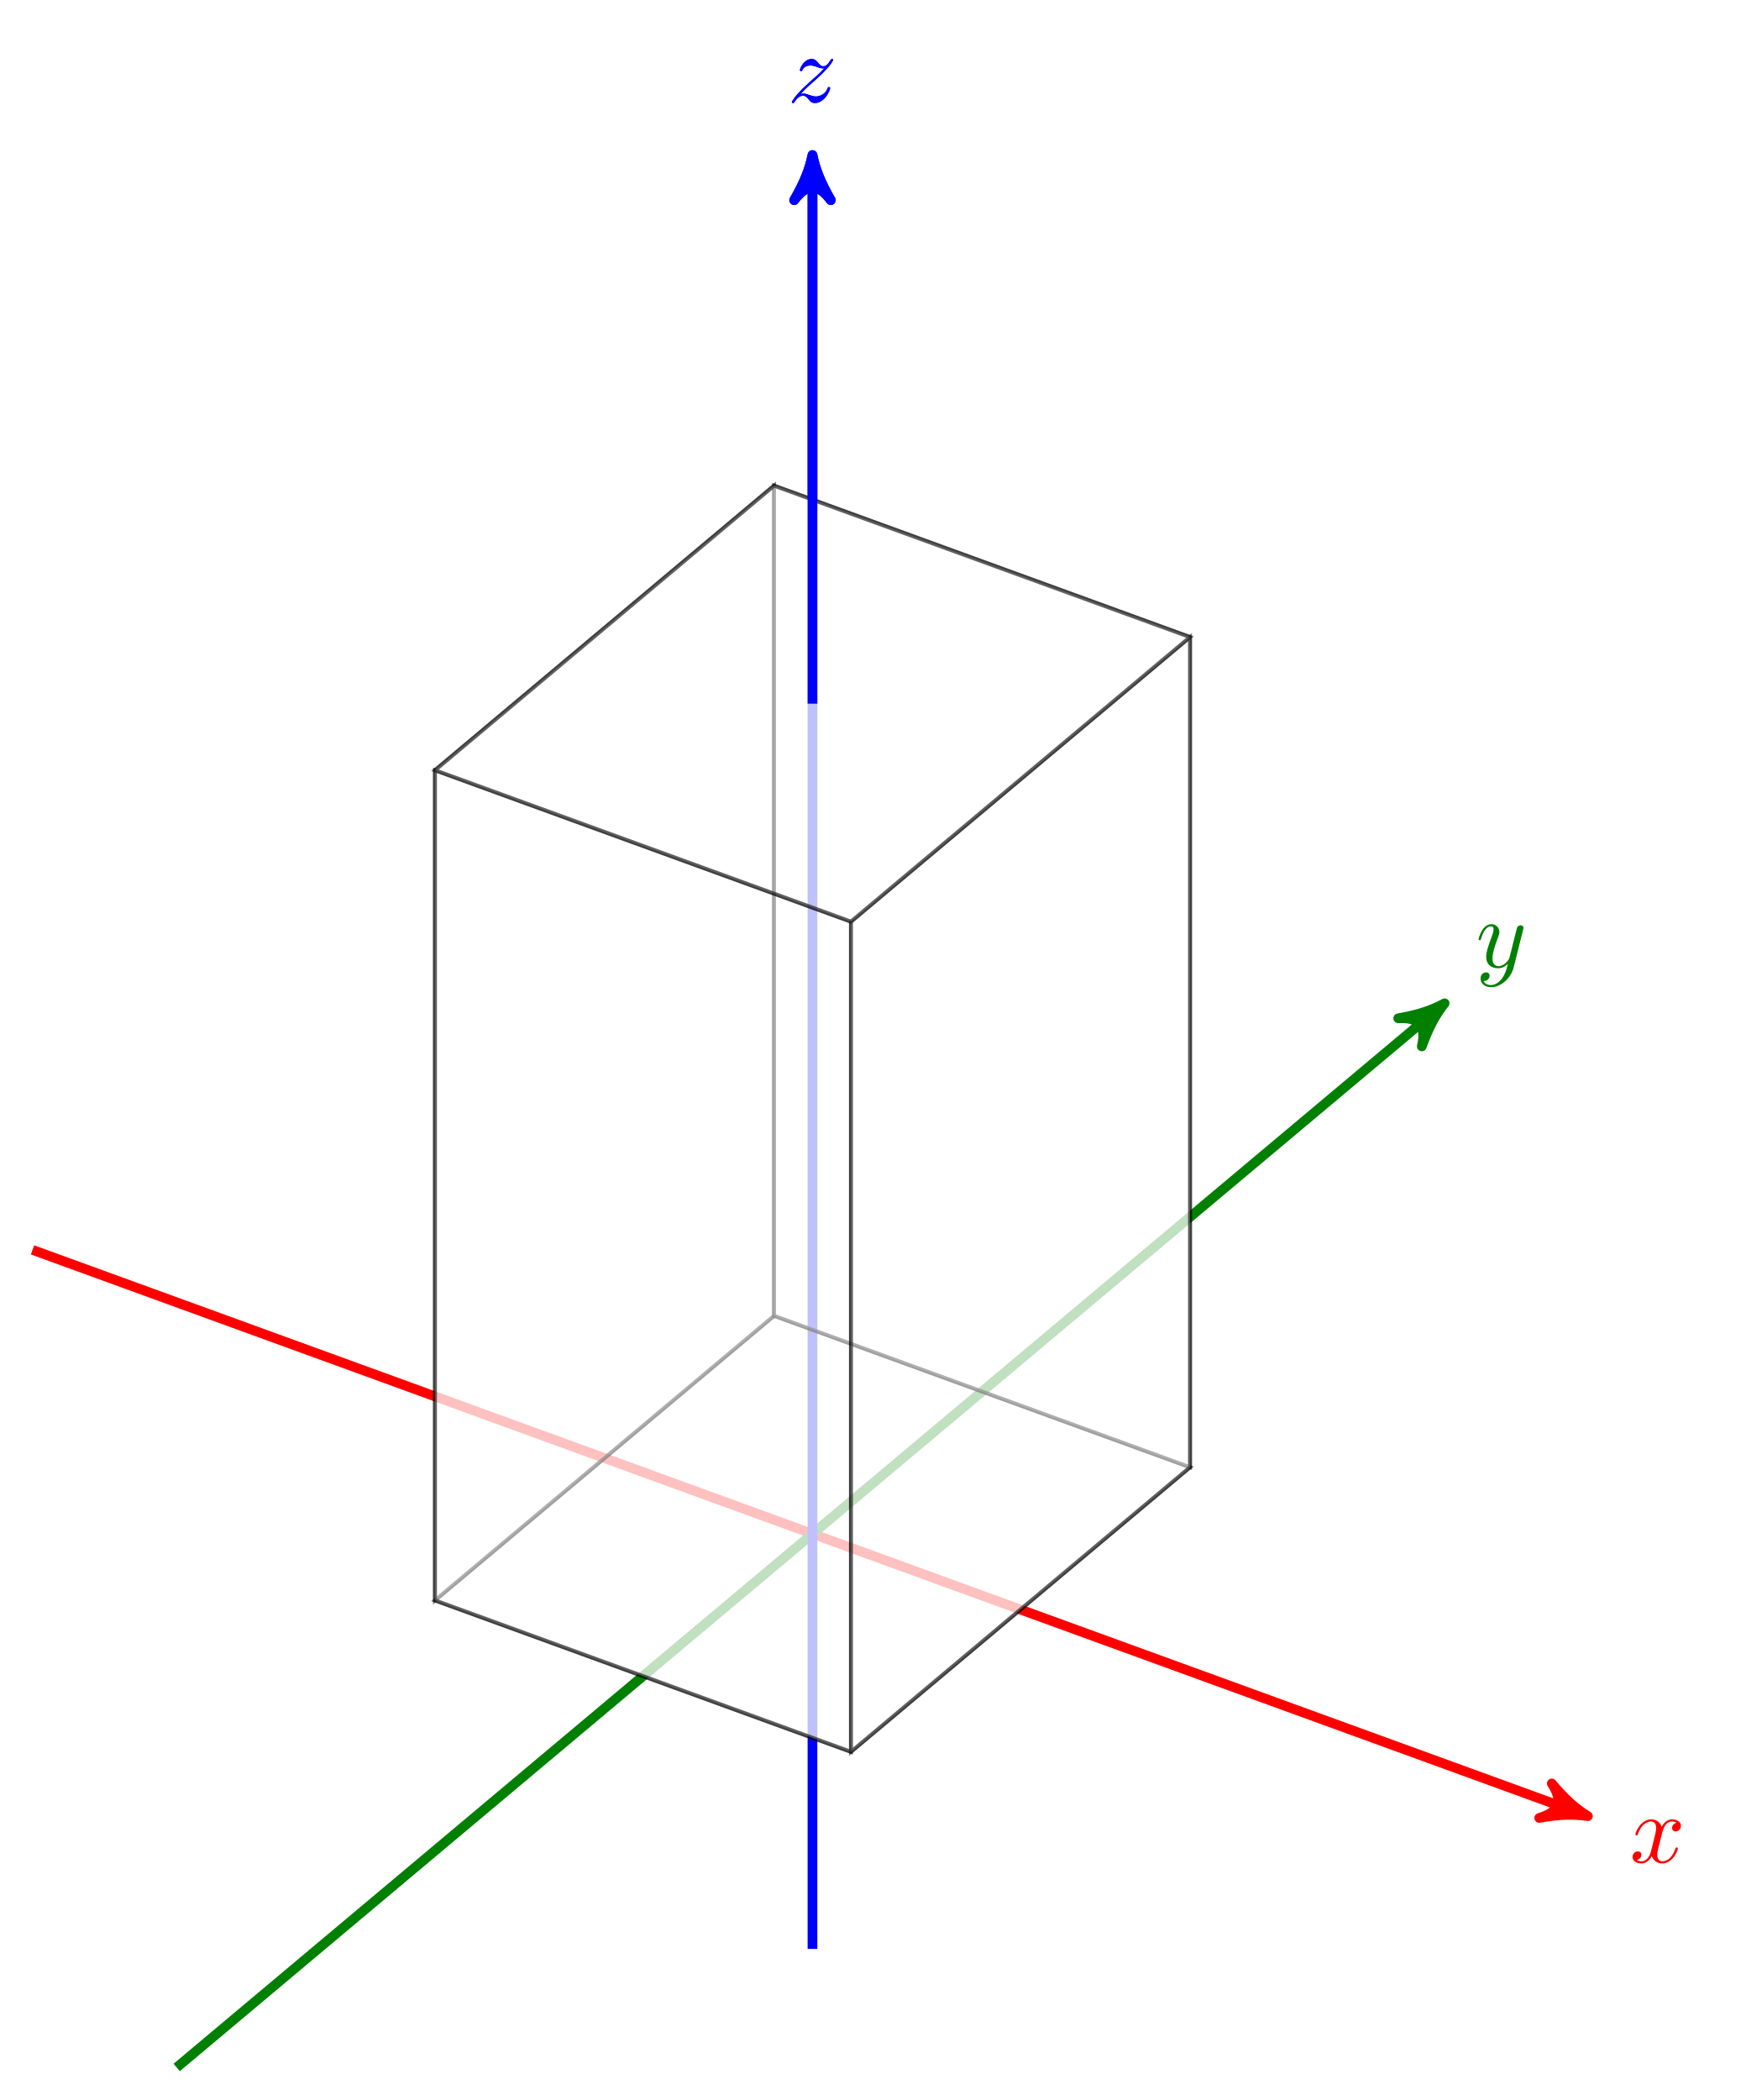
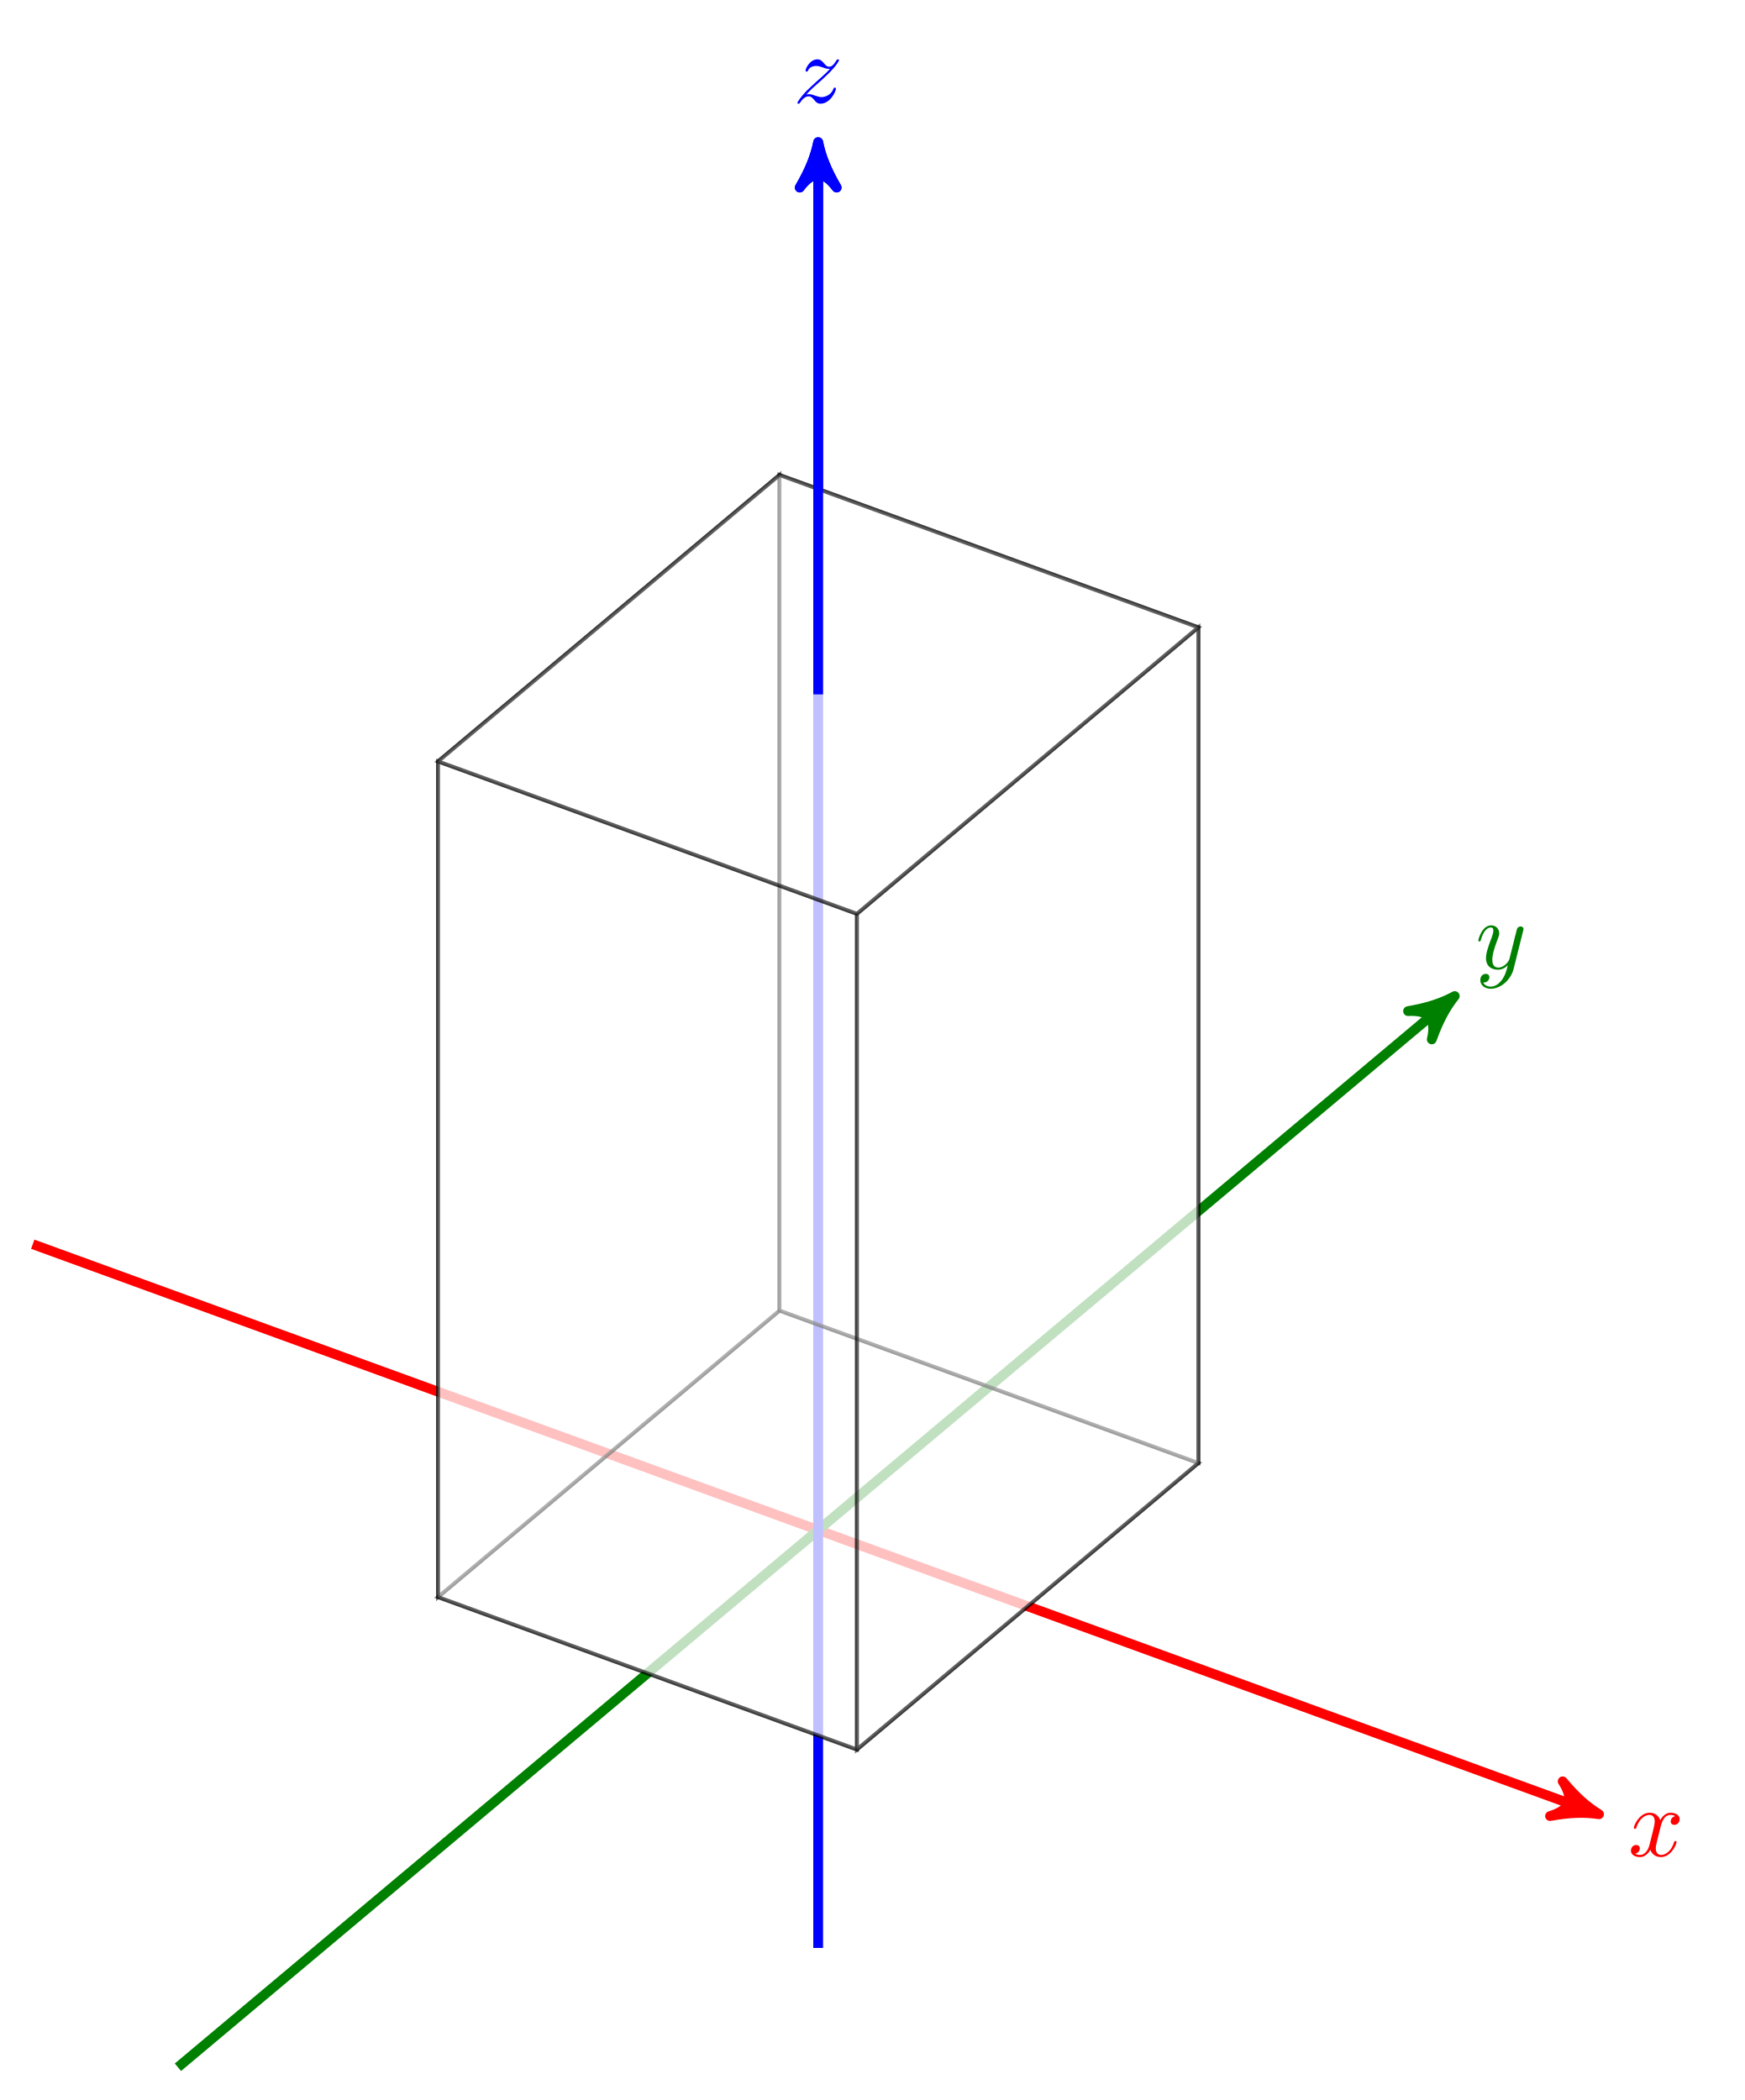
- <svg xmlns="http://www.w3.org/2000/svg" xmlns:xlink="http://www.w3.org/1999/xlink" width="178.816pt" height="215.113pt" viewBox="0 0 178.816 215.113" version="1.1">
+ <svg xmlns="http://www.w3.org/2000/svg" xmlns:xlink="http://www.w3.org/1999/xlink" width="177.484pt" height="213.696pt" viewBox="0 0 177.484 213.696" version="1.1">
  <defs>
    <g>
      <symbol overflow="visible" id="glyph0-0">
        <path style="stroke:none;" d="" />
      </symbol>
      <symbol overflow="visible" id="glyph0-1">
        <path style="stroke:none;" d="M 3.328 -3.016 C 3.391 -3.266 3.625 -4.188 4.312 -4.188 C 4.359 -4.188 4.609 -4.188 4.812 -4.062 C 4.531 -4 4.344 -3.766 4.344 -3.516 C 4.344 -3.359 4.453 -3.172 4.719 -3.172 C 4.938 -3.172 5.25 -3.344 5.25 -3.75 C 5.25 -4.266 4.672 -4.406 4.328 -4.406 C 3.75 -4.406 3.406 -3.875 3.281 -3.656 C 3.031 -4.312 2.5 -4.406 2.203 -4.406 C 1.172 -4.406 0.594 -3.125 0.594 -2.875 C 0.594 -2.766 0.703 -2.766 0.719 -2.766 C 0.797 -2.766 0.828 -2.797 0.844 -2.875 C 1.188 -3.938 1.844 -4.188 2.188 -4.188 C 2.375 -4.188 2.719 -4.094 2.719 -3.516 C 2.719 -3.203 2.547 -2.547 2.188 -1.141 C 2.031 -0.531 1.672 -0.109 1.234 -0.109 C 1.172 -0.109 0.953 -0.109 0.734 -0.234 C 0.984 -0.297 1.203 -0.5 1.203 -0.781 C 1.203 -1.047 0.984 -1.125 0.844 -1.125 C 0.531 -1.125 0.297 -0.875 0.297 -0.547 C 0.297 -0.094 0.781 0.109 1.219 0.109 C 1.891 0.109 2.25 -0.594 2.266 -0.641 C 2.391 -0.281 2.75 0.109 3.344 0.109 C 4.375 0.109 4.938 -1.172 4.938 -1.422 C 4.938 -1.531 4.859 -1.531 4.828 -1.531 C 4.734 -1.531 4.719 -1.484 4.688 -1.422 C 4.359 -0.344 3.688 -0.109 3.375 -0.109 C 2.984 -0.109 2.828 -0.422 2.828 -0.766 C 2.828 -0.984 2.875 -1.203 2.984 -1.641 Z M 3.328 -3.016 " />
      </symbol>
      <symbol overflow="visible" id="glyph0-2">
        <path style="stroke:none;" d="M 4.844 -3.797 C 4.891 -3.938 4.891 -3.953 4.891 -4.031 C 4.891 -4.203 4.75 -4.297 4.594 -4.297 C 4.5 -4.297 4.344 -4.234 4.25 -4.094 C 4.234 -4.031 4.141 -3.734 4.109 -3.547 C 4.031 -3.297 3.969 -3.016 3.906 -2.75 L 3.453 -0.953 C 3.422 -0.812 2.984 -0.109 2.328 -0.109 C 1.828 -0.109 1.719 -0.547 1.719 -0.922 C 1.719 -1.375 1.891 -2 2.219 -2.875 C 2.375 -3.281 2.422 -3.391 2.422 -3.594 C 2.422 -4.031 2.109 -4.406 1.609 -4.406 C 0.656 -4.406 0.297 -2.953 0.297 -2.875 C 0.297 -2.766 0.391 -2.766 0.406 -2.766 C 0.516 -2.766 0.516 -2.797 0.562 -2.953 C 0.844 -3.891 1.234 -4.188 1.578 -4.188 C 1.656 -4.188 1.828 -4.188 1.828 -3.875 C 1.828 -3.625 1.719 -3.359 1.656 -3.172 C 1.25 -2.109 1.078 -1.547 1.078 -1.078 C 1.078 -0.188 1.703 0.109 2.297 0.109 C 2.688 0.109 3.016 -0.062 3.297 -0.344 C 3.172 0.172 3.047 0.672 2.656 1.203 C 2.391 1.531 2.016 1.828 1.562 1.828 C 1.422 1.828 0.969 1.797 0.797 1.406 C 0.953 1.406 1.094 1.406 1.219 1.281 C 1.328 1.203 1.422 1.062 1.422 0.875 C 1.422 0.562 1.156 0.531 1.062 0.531 C 0.828 0.531 0.5 0.688 0.5 1.172 C 0.5 1.672 0.938 2.047 1.562 2.047 C 2.578 2.047 3.609 1.141 3.891 0.016 Z M 4.844 -3.797 " />
      </symbol>
      <symbol overflow="visible" id="glyph0-3">
        <path style="stroke:none;" d="M 1.328 -0.828 C 1.859 -1.406 2.156 -1.656 2.516 -1.969 C 2.516 -1.969 3.125 -2.5 3.484 -2.859 C 4.438 -3.781 4.656 -4.266 4.656 -4.312 C 4.656 -4.406 4.562 -4.406 4.547 -4.406 C 4.469 -4.406 4.453 -4.391 4.391 -4.297 C 4.094 -3.812 3.891 -3.656 3.656 -3.656 C 3.406 -3.656 3.297 -3.812 3.141 -3.984 C 2.953 -4.203 2.781 -4.406 2.453 -4.406 C 1.703 -4.406 1.25 -3.484 1.25 -3.266 C 1.25 -3.219 1.281 -3.156 1.359 -3.156 C 1.453 -3.156 1.469 -3.203 1.5 -3.266 C 1.688 -3.734 2.266 -3.734 2.344 -3.734 C 2.547 -3.734 2.734 -3.672 2.969 -3.594 C 3.375 -3.438 3.484 -3.438 3.734 -3.438 C 3.375 -3.016 2.547 -2.297 2.359 -2.141 L 1.453 -1.297 C 0.781 -0.625 0.422 -0.062 0.422 0.016 C 0.422 0.109 0.531 0.109 0.547 0.109 C 0.625 0.109 0.641 0.094 0.703 -0.016 C 0.938 -0.375 1.234 -0.641 1.562 -0.641 C 1.781 -0.641 1.891 -0.547 2.141 -0.266 C 2.297 -0.047 2.484 0.109 2.766 0.109 C 3.766 0.109 4.344 -1.156 4.344 -1.422 C 4.344 -1.469 4.297 -1.531 4.219 -1.531 C 4.125 -1.531 4.109 -1.469 4.078 -1.391 C 3.844 -0.75 3.203 -0.562 2.875 -0.562 C 2.688 -0.562 2.5 -0.625 2.297 -0.688 C 1.953 -0.812 1.797 -0.859 1.594 -0.859 C 1.578 -0.859 1.422 -0.859 1.328 -0.828 Z M 1.328 -0.828 " />
      </symbol>
    </g>
    <clipPath id="clip1">
-       <path d="M 4 89 L 162 89 L 162 215.113 L 4 215.113 Z M 4 89 " />
+       <path d="M 4 88 L 162 88 L 162 213.695 L 4 213.695 Z M 4 88 " />
    </clipPath>
  </defs>
  <g id="surface1">
-     <path style="fill:none;stroke-width:0.996;stroke-linecap:butt;stroke-linejoin:miter;stroke:rgb(100%,0%,0%);stroke-opacity:1;stroke-miterlimit:10;" d="M -79.912 29.087 L 78.358 -28.519 " transform="matrix(1,0,0,-1,83.244,157.118)" />
-     <path style="fill-rule:nonzero;fill:rgb(100%,0%,0%);fill-opacity:1;stroke-width:0.996;stroke-linecap:butt;stroke-linejoin:round;stroke:rgb(100%,0%,0%);stroke-opacity:1;stroke-miterlimit:10;" d="M 1.156 -0.002 C -0.288 0.288 -1.734 0.867 -3.466 1.879 C -1.732 0.577 -1.731 -0.579 -3.465 -1.879 C -1.735 -0.867 -0.29 -0.291 1.156 -0.002 Z M 1.156 -0.002 " transform="matrix(0.93968,0.34201,0.34201,-0.93968,161.6022,185.6384)" />
+     <path style="fill:none;stroke-width:0.996;stroke-linecap:butt;stroke-linejoin:miter;stroke:rgb(100%,0%,0%);stroke-opacity:1;stroke-miterlimit:10;" d="M -79.912 29.088 L 78.358 -28.522 " transform="matrix(1,0,0,-1,83.244,155.701)" />
+     <path style="fill-rule:nonzero;fill:rgb(100%,0%,0%);fill-opacity:1;stroke-width:0.996;stroke-linecap:butt;stroke-linejoin:round;stroke:rgb(100%,0%,0%);stroke-opacity:1;stroke-miterlimit:10;" d="M 1.155 -0.001 C -0.289 0.289 -1.734 0.868 -3.466 1.88 C -1.732 0.578 -1.732 -0.578 -3.466 -1.878 C -1.735 -0.866 -0.29 -0.29 1.155 -0.001 Z M 1.155 -0.001 " transform="matrix(0.93968,0.34201,0.34201,-0.93968,161.6022,184.2214)" />
    <g style="fill:rgb(100%,0%,0%);fill-opacity:1;">
-       <use xlink:href="#glyph0-1" x="166.967" y="190.772" />
+       <use xlink:href="#glyph0-1" x="165.635" y="188.87" />
    </g>
    <g clip-path="url(#clip1)" clip-rule="nonzero">
-       <path style="fill:none;stroke-width:0.996;stroke-linecap:butt;stroke-linejoin:miter;stroke:rgb(0%,50%,0%);stroke-opacity:1;stroke-miterlimit:10;" d="M -65.142 -54.663 L 63.877 53.598 " transform="matrix(1,0,0,-1,83.244,157.118)" />
+       <path style="fill:none;stroke-width:0.996;stroke-linecap:butt;stroke-linejoin:miter;stroke:rgb(0%,50%,0%);stroke-opacity:1;stroke-miterlimit:10;" d="M -65.142 -54.662 L 63.877 53.599 " transform="matrix(1,0,0,-1,83.244,155.701)" />
    </g>
-     <path style="fill-rule:nonzero;fill:rgb(0%,50%,0%);fill-opacity:1;stroke-width:0.996;stroke-linecap:butt;stroke-linejoin:round;stroke:rgb(0%,50%,0%);stroke-opacity:1;stroke-miterlimit:10;" d="M 1.158 0 C -0.287 0.29 -1.735 0.867 -3.468 1.878 C -1.732 0.579 -1.734 -0.577 -3.467 -1.877 C -1.733 -0.868 -0.289 -0.29 1.158 0 Z M 1.158 0 " transform="matrix(0.76602,-0.64278,-0.64278,-0.76602,147.1212,103.5178)" />
+     <path style="fill-rule:nonzero;fill:rgb(0%,50%,0%);fill-opacity:1;stroke-width:0.996;stroke-linecap:butt;stroke-linejoin:round;stroke:rgb(0%,50%,0%);stroke-opacity:1;stroke-miterlimit:10;" d="M 1.156 -0.002 C -0.289 0.288 -1.735 0.868 -3.467 1.878 C -1.734 0.577 -1.733 -0.576 -3.469 -1.879 C -1.733 -0.867 -0.289 -0.289 1.156 -0.002 Z M 1.156 -0.002 " transform="matrix(0.76602,-0.64278,-0.64278,-0.76602,147.1212,102.1008)" />
    <g style="fill:rgb(0%,50%,0%);fill-opacity:1;">
-       <use xlink:href="#glyph0-2" x="151.195" y="99.076" />
+       <use xlink:href="#glyph0-2" x="150.109" y="98.57" />
    </g>
-     <path style="fill:none;stroke-width:0.996;stroke-linecap:butt;stroke-linejoin:miter;stroke:rgb(0%,0%,100%);stroke-opacity:1;stroke-miterlimit:10;" d="M -0.002 -42.519 L -0.002 140.079 " transform="matrix(1,0,0,-1,83.244,157.118)" />
-     <path style="fill-rule:nonzero;fill:rgb(0%,0%,100%);fill-opacity:1;stroke-width:0.996;stroke-linecap:butt;stroke-linejoin:round;stroke:rgb(0%,0%,100%);stroke-opacity:1;stroke-miterlimit:10;" d="M 1.155 0.002 C -0.29 0.287 -1.732 0.865 -3.466 1.877 C -1.732 0.576 -1.732 -0.576 -3.466 -1.877 C -1.732 -0.865 -0.29 -0.287 1.155 0.002 Z M 1.155 0.002 " transform="matrix(0,-1,-1,0,83.244,17.03778)" />
-     <g style="fill:rgb(0%,0%,100%);fill-opacity:1;">
-       <use xlink:href="#glyph0-3" x="80.708" y="10.444" />
-     </g>
-     <path style="fill-rule:nonzero;fill:rgb(100%,100%,100%);fill-opacity:0.5;stroke-width:0.399;stroke-linecap:butt;stroke-linejoin:miter;stroke:rgb(0%,0%,0%);stroke-opacity:0.5;stroke-miterlimit:10;" d="M -38.681 -6.819 L 3.94 -22.331 L 38.682 6.821 L -3.939 22.333 Z M -38.681 -6.819 " transform="matrix(1,0,0,-1,83.244,157.118)" />
-     <path style="fill-rule:nonzero;fill:rgb(100%,100%,100%);fill-opacity:0.5;stroke-width:0.399;stroke-linecap:butt;stroke-linejoin:miter;stroke:rgb(0%,0%,0%);stroke-opacity:0.5;stroke-miterlimit:10;" d="M -38.681 -6.819 L -3.939 22.333 L -3.939 107.372 L -38.681 78.22 Z M -38.681 -6.819 " transform="matrix(1,0,0,-1,83.244,157.118)" />
-     <path style="fill-rule:nonzero;fill:rgb(100%,100%,100%);fill-opacity:0.5;stroke-width:0.399;stroke-linecap:butt;stroke-linejoin:miter;stroke:rgb(0%,0%,0%);stroke-opacity:0.5;stroke-miterlimit:10;" d="M 38.682 6.821 L -3.939 22.333 L -3.939 107.372 L 38.682 91.86 Z M 38.682 6.821 " transform="matrix(1,0,0,-1,83.244,157.118)" />
-     <path style="fill-rule:nonzero;fill:rgb(100%,100%,100%);fill-opacity:0.5;stroke-width:0.399;stroke-linecap:butt;stroke-linejoin:miter;stroke:rgb(0%,0%,0%);stroke-opacity:0.5;stroke-miterlimit:10;" d="M -38.681 -6.819 L 3.94 -22.331 L 3.94 62.708 L -38.681 78.22 Z M -38.681 -6.819 " transform="matrix(1,0,0,-1,83.244,157.118)" />
-     <path style="fill-rule:nonzero;fill:rgb(100%,100%,100%);fill-opacity:0.5;stroke-width:0.399;stroke-linecap:butt;stroke-linejoin:miter;stroke:rgb(0%,0%,0%);stroke-opacity:0.5;stroke-miterlimit:10;" d="M 3.94 -22.331 L 38.682 6.821 L 38.682 91.86 L 3.94 62.708 Z M 3.94 -22.331 " transform="matrix(1,0,0,-1,83.244,157.118)" />
-     <path style="fill-rule:nonzero;fill:rgb(100%,100%,100%);fill-opacity:0.5;stroke-width:0.399;stroke-linecap:butt;stroke-linejoin:miter;stroke:rgb(0%,0%,0%);stroke-opacity:0.5;stroke-miterlimit:10;" d="M -38.681 78.22 L 3.94 62.708 L 38.682 91.86 L -3.939 107.372 Z M -38.681 78.22 " transform="matrix(1,0,0,-1,83.244,157.118)" />
-     <path style="fill:none;stroke-width:0.996;stroke-linecap:butt;stroke-linejoin:miter;stroke:rgb(0%,0%,100%);stroke-opacity:1;stroke-miterlimit:10;" d="M -0.002 85.04 L -0.002 140.079 " transform="matrix(1,0,0,-1,83.244,157.118)" />
-     <path style="fill-rule:nonzero;fill:rgb(0%,0%,100%);fill-opacity:1;stroke-width:0.996;stroke-linecap:butt;stroke-linejoin:round;stroke:rgb(0%,0%,100%);stroke-opacity:1;stroke-miterlimit:10;" d="M 1.155 0.002 C -0.29 0.287 -1.732 0.865 -3.466 1.877 C -1.732 0.576 -1.732 -0.576 -3.466 -1.877 C -1.732 -0.865 -0.29 -0.287 1.155 0.002 Z M 1.155 0.002 " transform="matrix(0,-1,-1,0,83.244,17.03778)" />
+     <path style="fill:none;stroke-width:0.996;stroke-linecap:butt;stroke-linejoin:miter;stroke:rgb(0%,0%,100%);stroke-opacity:1;stroke-miterlimit:10;" d="M -0.002 -42.522 L -0.002 140.08 " transform="matrix(1,0,0,-1,83.244,155.701)" />
+     <path style="fill-rule:nonzero;fill:rgb(0%,0%,100%);fill-opacity:1;stroke-width:0.996;stroke-linecap:butt;stroke-linejoin:round;stroke:rgb(0%,0%,100%);stroke-opacity:1;stroke-miterlimit:10;" d="M 1.156 0.002 C -0.289 0.287 -1.735 0.865 -3.465 1.877 C -1.735 0.576 -1.735 -0.576 -3.465 -1.877 C -1.735 -0.865 -0.289 -0.287 1.156 0.002 Z M 1.156 0.002 " transform="matrix(0,-1,-1,0,83.244,15.62078)" />
+     <path style="fill-rule:nonzero;fill:rgb(100%,100%,100%);fill-opacity:0.5;stroke-width:0.399;stroke-linecap:butt;stroke-linejoin:miter;stroke:rgb(0%,0%,0%);stroke-opacity:0.5;stroke-miterlimit:10;" d="M -38.681 -6.819 L 3.94 -22.334 L 38.682 6.822 L -3.939 22.334 Z M -38.681 -6.819 " transform="matrix(1,0,0,-1,83.244,155.701)" />
+     <path style="fill-rule:nonzero;fill:rgb(100%,100%,100%);fill-opacity:0.5;stroke-width:0.399;stroke-linecap:butt;stroke-linejoin:miter;stroke:rgb(0%,0%,0%);stroke-opacity:0.5;stroke-miterlimit:10;" d="M -38.681 -6.819 L -3.939 22.334 L -3.939 107.373 L -38.681 78.221 Z M -38.681 -6.819 " transform="matrix(1,0,0,-1,83.244,155.701)" />
+     <path style="fill-rule:nonzero;fill:rgb(100%,100%,100%);fill-opacity:0.5;stroke-width:0.399;stroke-linecap:butt;stroke-linejoin:miter;stroke:rgb(0%,0%,0%);stroke-opacity:0.5;stroke-miterlimit:10;" d="M 38.682 6.822 L -3.939 22.334 L -3.939 107.373 L 38.682 91.861 Z M 38.682 6.822 " transform="matrix(1,0,0,-1,83.244,155.701)" />
+     <path style="fill-rule:nonzero;fill:rgb(100%,100%,100%);fill-opacity:0.5;stroke-width:0.399;stroke-linecap:butt;stroke-linejoin:miter;stroke:rgb(0%,0%,0%);stroke-opacity:0.5;stroke-miterlimit:10;" d="M -38.681 -6.819 L 3.94 -22.334 L 3.94 62.709 L -38.681 78.221 Z M -38.681 -6.819 " transform="matrix(1,0,0,-1,83.244,155.701)" />
+     <path style="fill-rule:nonzero;fill:rgb(100%,100%,100%);fill-opacity:0.5;stroke-width:0.399;stroke-linecap:butt;stroke-linejoin:miter;stroke:rgb(0%,0%,0%);stroke-opacity:0.5;stroke-miterlimit:10;" d="M 3.94 -22.334 L 38.682 6.822 L 38.682 91.861 L 3.94 62.709 Z M 3.94 -22.334 " transform="matrix(1,0,0,-1,83.244,155.701)" />
+     <path style="fill-rule:nonzero;fill:rgb(100%,100%,100%);fill-opacity:0.5;stroke-width:0.399;stroke-linecap:butt;stroke-linejoin:miter;stroke:rgb(0%,0%,0%);stroke-opacity:0.5;stroke-miterlimit:10;" d="M -38.681 78.221 L 3.94 62.709 L 38.682 91.861 L -3.939 107.373 Z M -38.681 78.221 " transform="matrix(1,0,0,-1,83.244,155.701)" />
+     <path style="fill:none;stroke-width:0.996;stroke-linecap:butt;stroke-linejoin:miter;stroke:rgb(0%,0%,100%);stroke-opacity:1;stroke-miterlimit:10;" d="M -0.002 85.041 L -0.002 140.08 " transform="matrix(1,0,0,-1,83.244,155.701)" />
+     <path style="fill-rule:nonzero;fill:rgb(0%,0%,100%);fill-opacity:1;stroke-width:0.996;stroke-linecap:butt;stroke-linejoin:round;stroke:rgb(0%,0%,100%);stroke-opacity:1;stroke-miterlimit:10;" d="M 1.156 0.002 C -0.289 0.287 -1.735 0.865 -3.465 1.877 C -1.735 0.576 -1.735 -0.576 -3.465 -1.877 C -1.735 -0.865 -0.289 -0.287 1.156 0.002 Z M 1.156 0.002 " transform="matrix(0,-1,-1,0,83.244,15.62078)" />
    <g style="fill:rgb(0%,0%,100%);fill-opacity:1;">
      <use xlink:href="#glyph0-3" x="80.708" y="10.444" />
    </g>
  </g>
</svg>
